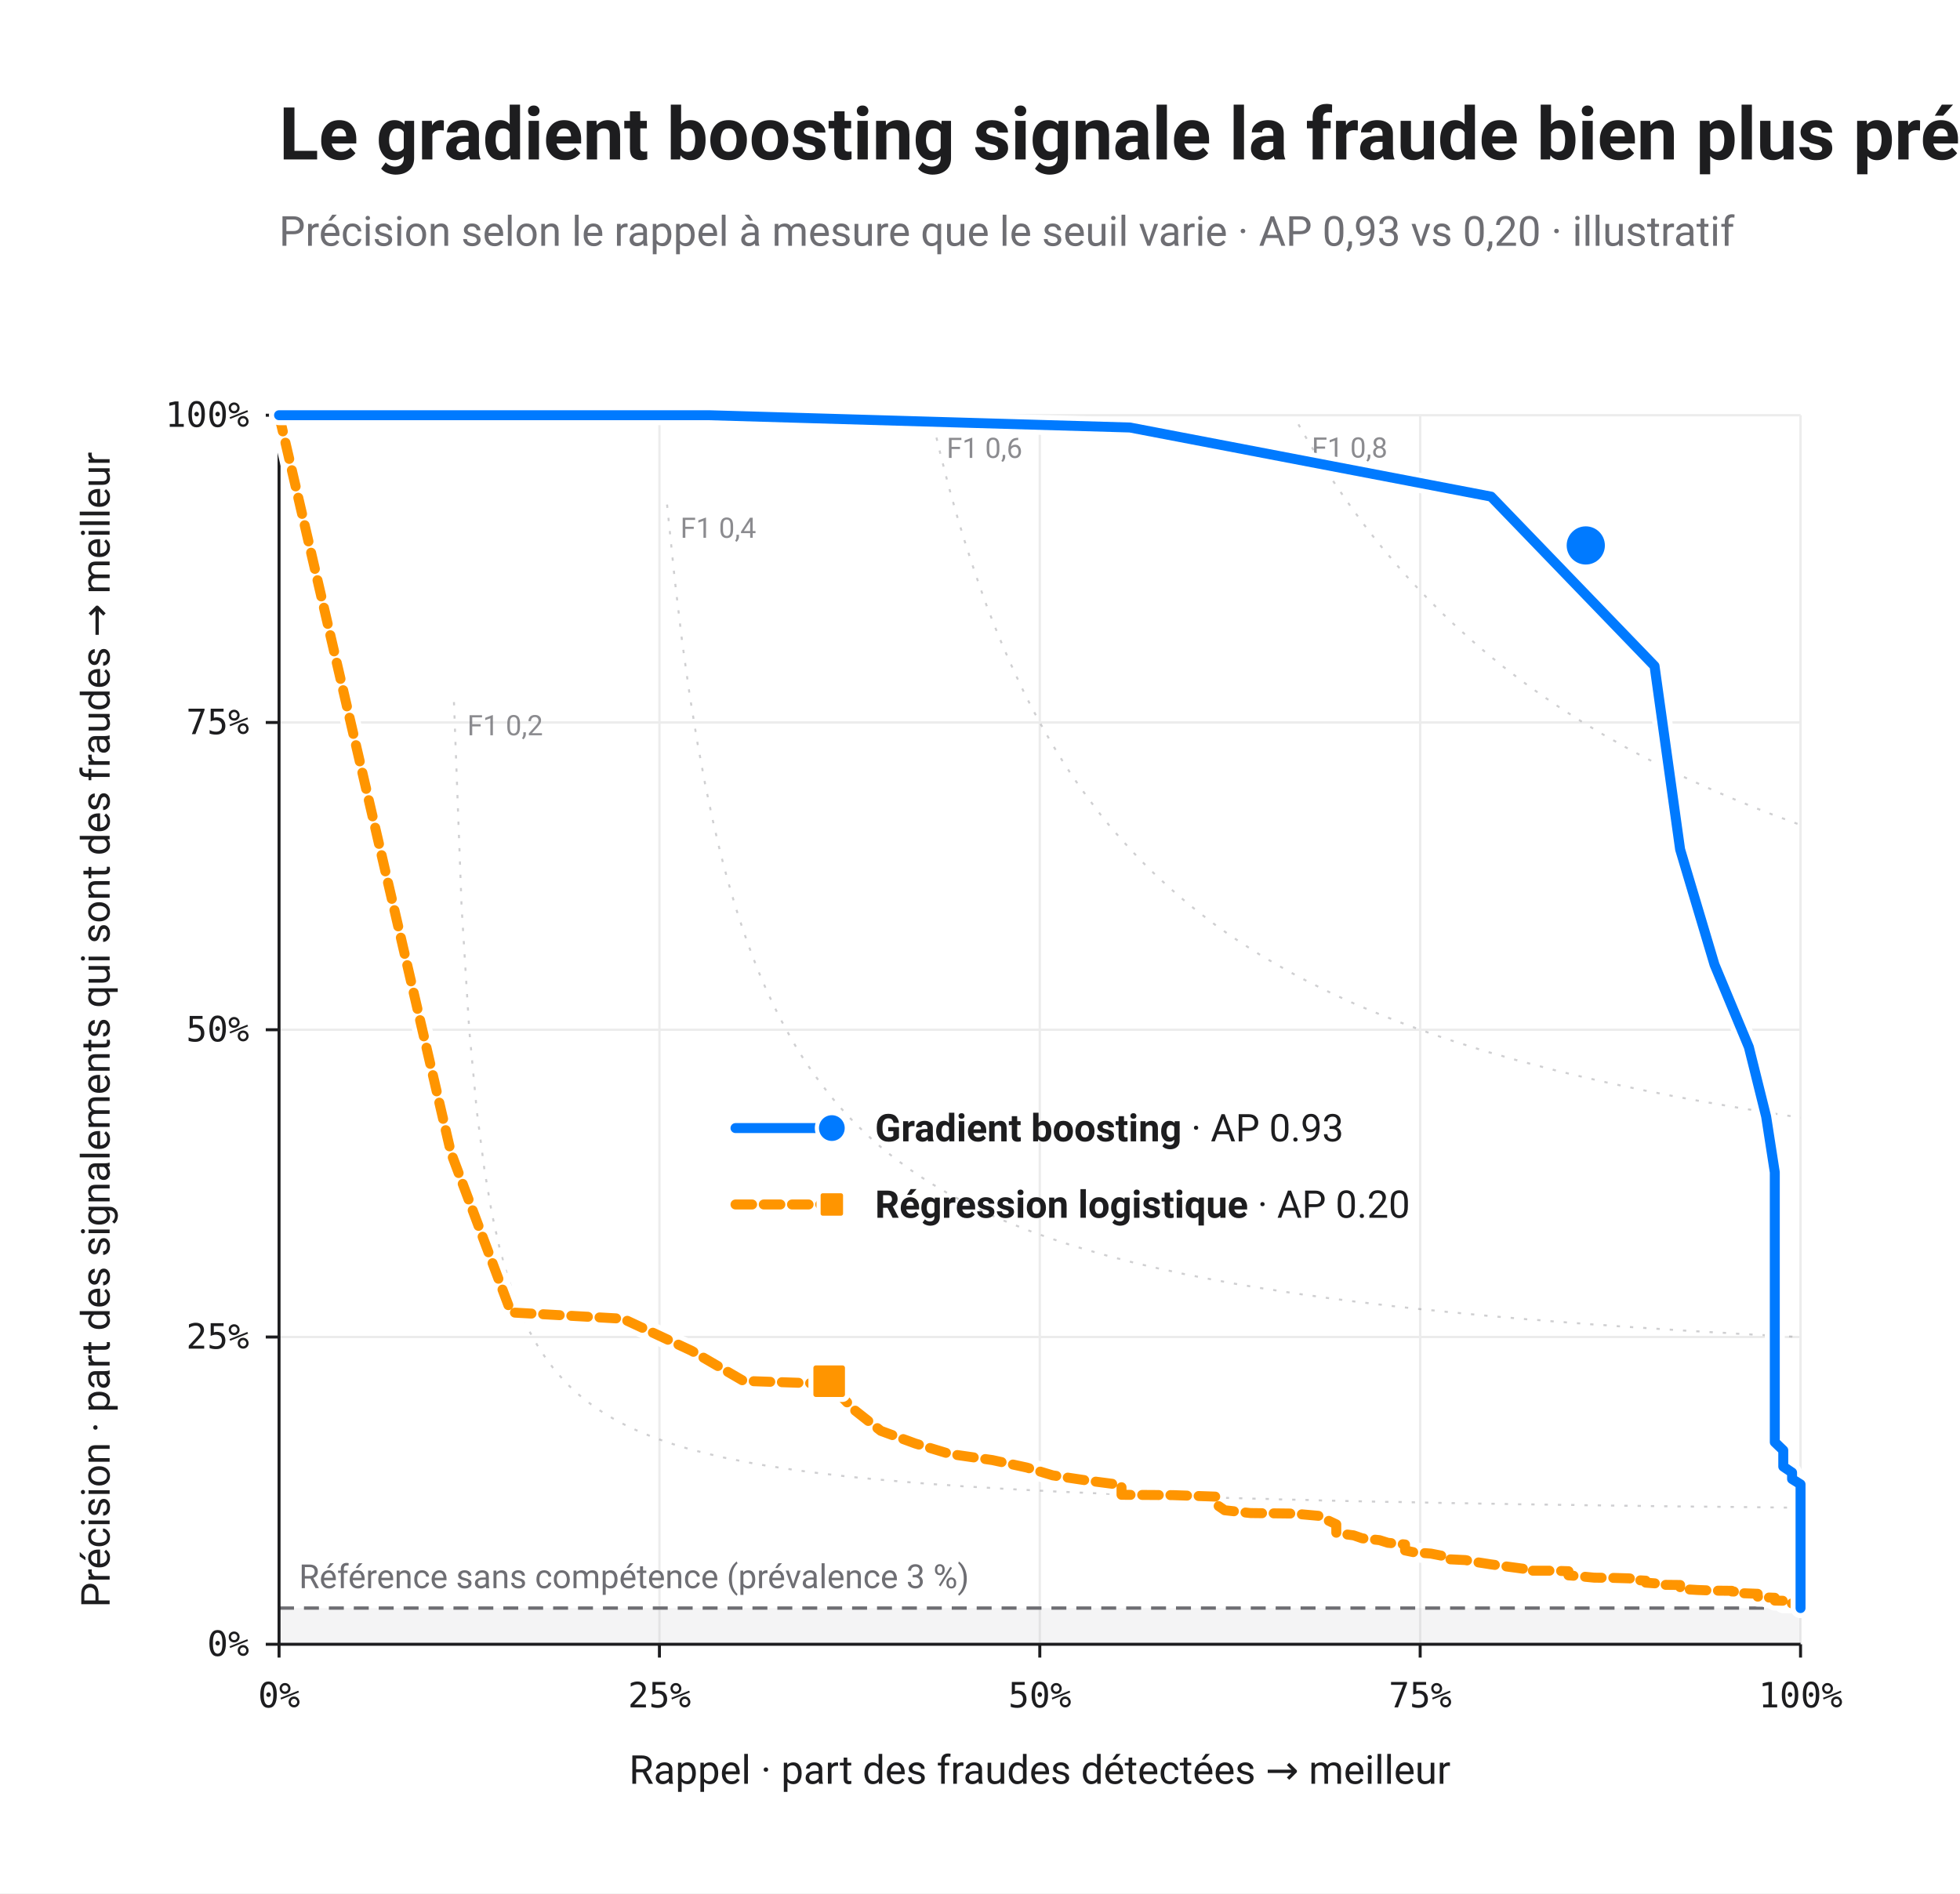
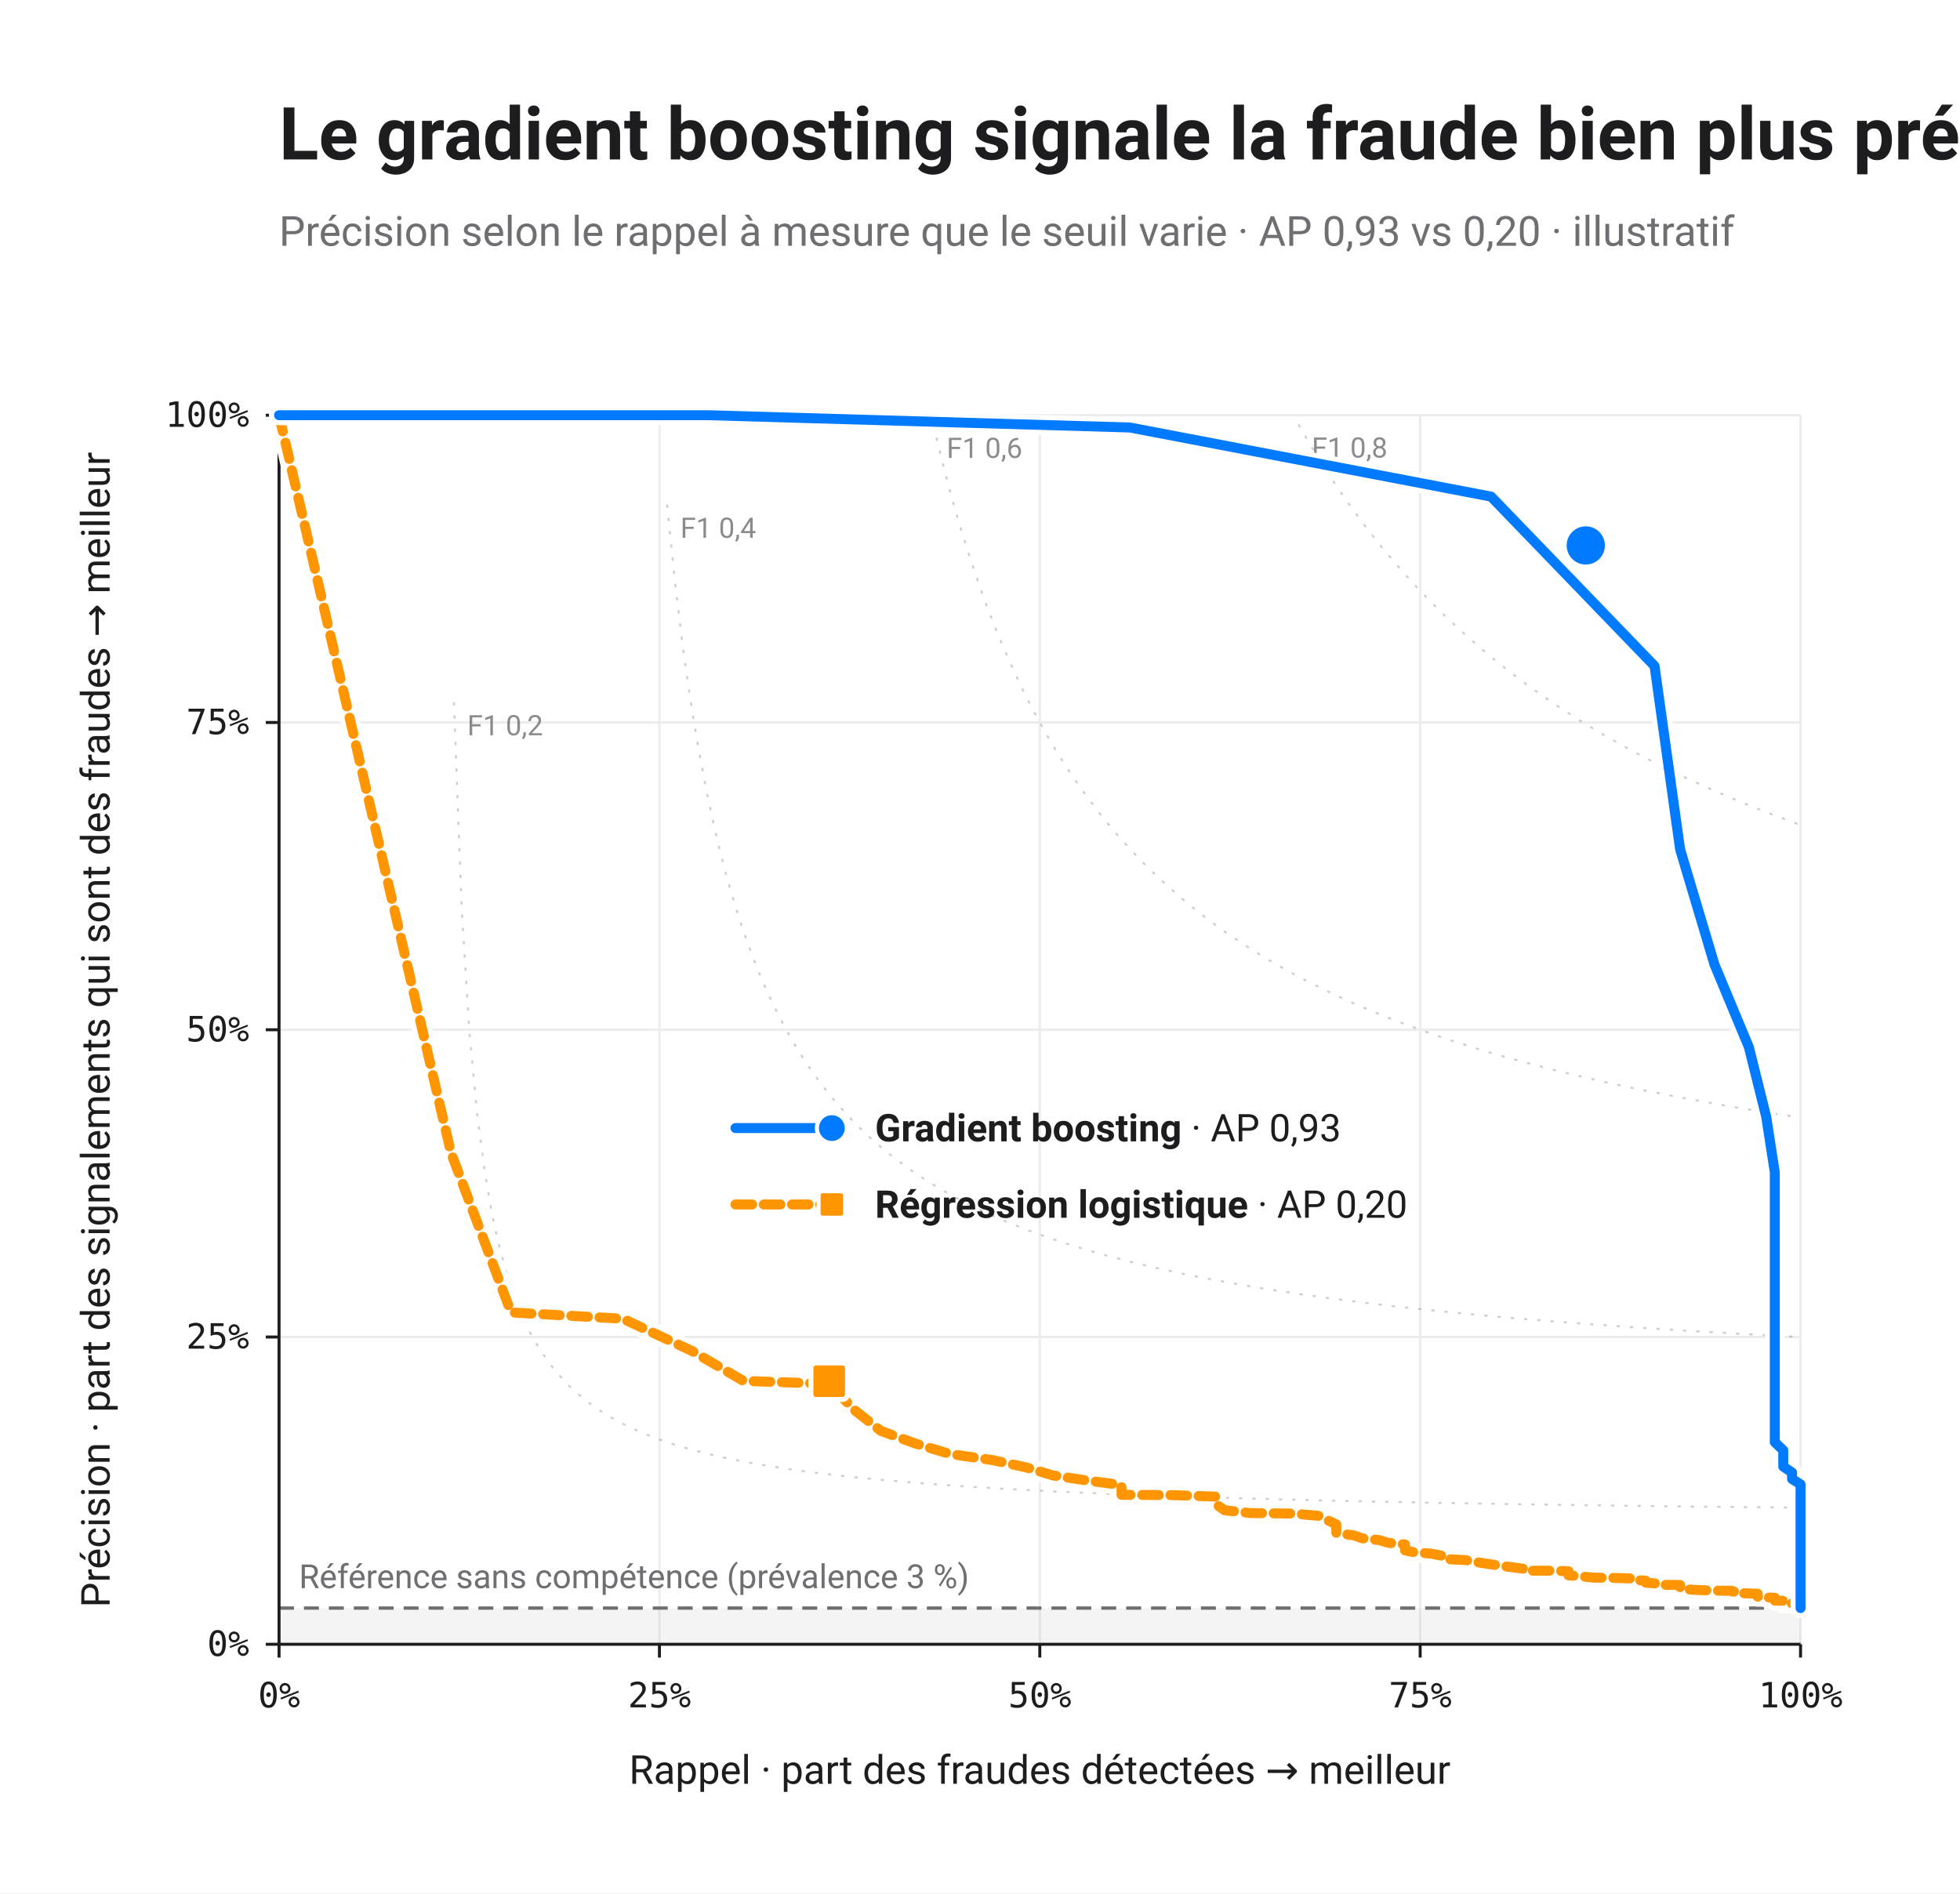
<svg xmlns="http://www.w3.org/2000/svg" width="1180" height="1140" viewBox="0 0 1180 1140" font-family="Roboto, system-ui, sans-serif" role="img" aria-labelledby="pr-title pr-desc">
  <style>.op{cursor:pointer}.op .halo{opacity:0}.op:hover .halo,.op:focus .halo{opacity:1}.op:focus{outline:none}.curve{cursor:pointer}</style>
  <rect width="1180" height="1140" fill="#FFFFFF" />
  <text x="168" y="96" font-size="44" font-weight="700" fill="#1D1D1F">Le gradient boosting signale la fraude bien plus précisément</text>
  <text x="168" y="148" font-size="25" fill="#6E6E73">Précision selon le rappel à mesure que le seuil varie · AP 0,93 vs 0,20 · illustratif</text>
  <line x1="168.0" y1="250.0" x2="168.0" y2="990.0" stroke="#ECECEC" stroke-width="1.4" />
  <line x1="168.0" y1="990.0" x2="1084.0" y2="990.0" stroke="#ECECEC" stroke-width="1.4" />
  <line x1="397.0" y1="250.0" x2="397.0" y2="990.0" stroke="#ECECEC" stroke-width="1.4" />
  <line x1="168.0" y1="805.0" x2="1084.0" y2="805.0" stroke="#ECECEC" stroke-width="1.4" />
  <line x1="626.0" y1="250.0" x2="626.0" y2="990.0" stroke="#ECECEC" stroke-width="1.4" />
  <line x1="168.0" y1="620.0" x2="1084.0" y2="620.0" stroke="#ECECEC" stroke-width="1.4" />
  <line x1="855.0" y1="250.0" x2="855.0" y2="990.0" stroke="#ECECEC" stroke-width="1.4" />
  <line x1="168.0" y1="435.0" x2="1084.0" y2="435.0" stroke="#ECECEC" stroke-width="1.4" />
  <line x1="1084.0" y1="250.0" x2="1084.0" y2="990.0" stroke="#ECECEC" stroke-width="1.4" />
  <line x1="168.0" y1="250.0" x2="1084.0" y2="250.0" stroke="#ECECEC" stroke-width="1.4" />
  <rect x="168.0" y="968.2" width="916.0" height="21.8" fill="#8E8E93" fill-opacity="0.09" />
  <path d="M 273.3 422.7 L 277.9 546.0 L 282.5 620.0 L 287.1 669.3 L 291.7 704.6 L 296.2 731.0 L 300.8 751.6 L 305.4 768.0 L 310.0 781.5 L 314.6 792.7 L 319.1 802.2 L 323.7 810.3 L 328.3 817.3 L 332.9 823.5 L 337.5 828.9 L 342.0 833.8 L 346.6 838.1 L 351.2 842.0 L 355.8 845.5 L 360.4 848.7 L 364.9 851.7 L 369.5 854.3 L 374.1 856.8 L 378.7 859.1 L 383.3 861.2 L 387.8 863.1 L 392.4 865.0 L 397.0 866.7 L 401.6 868.3 L 406.2 869.8 L 410.7 871.2 L 415.3 872.5 L 419.9 873.7 L 424.5 874.9 L 429.1 876.0 L 433.6 877.1 L 438.2 878.1 L 442.8 879.0 L 447.4 879.9 L 452.0 880.8 L 456.5 881.6 L 461.1 882.4 L 465.7 883.1 L 470.3 883.8 L 474.9 884.5 L 479.4 885.2 L 484.0 885.8 L 488.6 886.4 L 493.2 887.0 L 497.8 887.5 L 502.3 888.1 L 506.9 888.6 L 511.5 889.1 L 516.1 889.6 L 520.7 890.0 L 525.2 890.5 L 529.8 890.9 L 534.4 891.3 L 539.0 891.7 L 543.6 892.1 L 548.1 892.5 L 552.7 892.9 L 557.3 893.2 L 561.9 893.6 L 566.5 893.9 L 571.0 894.2 L 575.6 894.6 L 580.2 894.9 L 584.8 895.2 L 589.4 895.4 L 593.9 895.7 L 598.5 896.0 L 603.1 896.3 L 607.7 896.5 L 612.3 896.8 L 616.8 897.0 L 621.4 897.3 L 626.0 897.5 L 630.6 897.7 L 635.2 898.0 L 639.7 898.2 L 644.3 898.4 L 648.9 898.6 L 653.5 898.8 L 658.1 899.0 L 662.6 899.2 L 667.2 899.4 L 671.8 899.6 L 676.4 899.7 L 681.0 899.9 L 685.5 900.1 L 690.1 900.3 L 694.7 900.4 L 699.3 900.6 L 703.9 900.7 L 708.4 900.9 L 713.0 901.1 L 717.6 901.2 L 722.2 901.3 L 726.8 901.5 L 731.3 901.6 L 735.9 901.8 L 740.5 901.9 L 745.1 902.0 L 749.7 902.2 L 754.2 902.3 L 758.8 902.4 L 763.4 902.5 L 768.0 902.7 L 772.6 902.8 L 777.1 902.9 L 781.7 903.0 L 786.3 903.1 L 790.9 903.2 L 795.5 903.4 L 800.0 903.5 L 804.6 903.6 L 809.2 903.7 L 813.8 903.8 L 818.4 903.9 L 822.9 904.0 L 827.5 904.1 L 832.1 904.2 L 836.7 904.3 L 841.3 904.3 L 845.8 904.4 L 850.4 904.5 L 855.0 904.6 L 859.6 904.7 L 864.2 904.8 L 868.7 904.9 L 873.3 905.0 L 877.9 905.0 L 882.5 905.1 L 887.1 905.2 L 891.6 905.3 L 896.2 905.4 L 900.8 905.4 L 905.4 905.5 L 910.0 905.6 L 914.5 905.7 L 919.1 905.7 L 923.7 905.8 L 928.3 905.9 L 932.9 905.9 L 937.4 906.0 L 942.0 906.1 L 946.6 906.1 L 951.2 906.2 L 955.8 906.3 L 960.3 906.3 L 964.9 906.4 L 969.5 906.5 L 974.1 906.5 L 978.7 906.6 L 983.2 906.6 L 987.8 906.7 L 992.4 906.8 L 997.0 906.8 L 1001.6 906.9 L 1006.1 906.9 L 1010.7 907.0 L 1015.3 907.0 L 1019.9 907.1 L 1024.5 907.1 L 1029.0 907.2 L 1033.6 907.2 L 1038.2 907.3 L 1042.8 907.3 L 1047.4 907.4 L 1051.9 907.4 L 1056.5 907.5 L 1061.1 907.5 L 1065.7 907.6 L 1070.3 907.6 L 1074.8 907.7 L 1079.4 907.7 L 1084.0 907.8" fill="none" stroke="#8E8E93" stroke-width="1.2" stroke-opacity="0.42" stroke-dasharray="2 6" />
  <text x="281.3" y="442.7" font-size="17" fill="#6E6E73" fill-opacity="0.8">F1 0,2</text>
  <path d="M 401.6 303.8 L 406.2 348.7 L 410.7 386.6 L 415.3 419.1 L 419.9 447.3 L 424.5 472.0 L 429.1 493.8 L 433.6 513.1 L 438.2 530.4 L 442.8 546.0 L 447.4 560.1 L 452.0 572.9 L 456.5 584.6 L 461.1 595.3 L 465.7 605.2 L 470.3 614.3 L 474.9 622.7 L 479.4 630.6 L 484.0 637.9 L 488.6 644.7 L 493.2 651.0 L 497.8 657.0 L 502.3 662.6 L 506.9 667.9 L 511.5 672.9 L 516.1 677.6 L 520.7 682.0 L 525.2 686.2 L 529.8 690.2 L 534.4 694.0 L 539.0 697.6 L 543.6 701.0 L 548.1 704.3 L 552.7 707.5 L 557.3 710.4 L 561.9 713.3 L 566.5 716.0 L 571.0 718.7 L 575.6 721.2 L 580.2 723.6 L 584.8 725.9 L 589.4 728.2 L 593.9 730.3 L 598.5 732.4 L 603.1 734.4 L 607.7 736.3 L 612.3 738.1 L 616.8 739.9 L 621.4 741.7 L 626.0 743.3 L 630.6 745.0 L 635.2 746.5 L 639.7 748.0 L 644.3 749.5 L 648.9 750.9 L 653.5 752.3 L 658.1 753.6 L 662.6 754.9 L 667.2 756.2 L 671.8 757.4 L 676.4 758.6 L 681.0 759.8 L 685.5 760.9 L 690.1 762.0 L 694.7 763.1 L 699.3 764.1 L 703.9 765.1 L 708.4 766.1 L 713.0 767.1 L 717.6 768.0 L 722.2 768.9 L 726.8 769.8 L 731.3 770.7 L 735.9 771.5 L 740.5 772.4 L 745.1 773.2 L 749.7 774.0 L 754.2 774.7 L 758.8 775.5 L 763.4 776.2 L 768.0 776.9 L 772.6 777.7 L 777.1 778.3 L 781.7 779.0 L 786.3 779.7 L 790.9 780.3 L 795.5 781.0 L 800.0 781.6 L 804.6 782.2 L 809.2 782.8 L 813.8 783.4 L 818.4 784.0 L 822.9 784.5 L 827.5 785.1 L 832.1 785.6 L 836.7 786.2 L 841.3 786.7 L 845.8 787.2 L 850.4 787.7 L 855.0 788.2 L 859.6 788.7 L 864.2 789.1 L 868.7 789.6 L 873.3 790.1 L 877.9 790.5 L 882.5 791.0 L 887.1 791.4 L 891.6 791.8 L 896.2 792.3 L 900.8 792.7 L 905.4 793.1 L 910.0 793.5 L 914.5 793.9 L 919.1 794.3 L 923.7 794.6 L 928.3 795.0 L 932.9 795.4 L 937.4 795.8 L 942.0 796.1 L 946.6 796.5 L 951.2 796.8 L 955.8 797.2 L 960.3 797.5 L 964.9 797.8 L 969.5 798.1 L 974.1 798.5 L 978.7 798.8 L 983.2 799.1 L 987.8 799.4 L 992.4 799.7 L 997.0 800.0 L 1001.6 800.3 L 1006.1 800.6 L 1010.7 800.9 L 1015.3 801.2 L 1019.9 801.5 L 1024.5 801.7 L 1029.0 802.0 L 1033.6 802.3 L 1038.2 802.5 L 1042.8 802.8 L 1047.4 803.1 L 1051.9 803.3 L 1056.5 803.6 L 1061.1 803.8 L 1065.7 804.1 L 1070.3 804.3 L 1074.8 804.5 L 1079.4 804.8 L 1084.0 805.0" fill="none" stroke="#8E8E93" stroke-width="1.2" stroke-opacity="0.42" stroke-dasharray="2 6" />
  <text x="409.6" y="323.8" font-size="17" fill="#6E6E73" fill-opacity="0.8">F1 0,4</text>
  <path d="M 561.9 255.7 L 566.5 274.7 L 571.0 292.3 L 575.6 308.7 L 580.2 324.0 L 584.8 338.3 L 589.4 351.8 L 593.9 364.4 L 598.5 376.2 L 603.1 387.4 L 607.7 398.0 L 612.3 408.0 L 616.8 417.5 L 621.4 426.5 L 626.0 435.0 L 630.6 443.1 L 635.2 450.9 L 639.7 458.2 L 644.3 465.3 L 648.9 472.0 L 653.5 478.4 L 658.1 484.6 L 662.6 490.5 L 667.2 496.2 L 671.8 501.6 L 676.4 506.8 L 681.0 511.8 L 685.5 516.7 L 690.1 521.3 L 694.7 525.8 L 699.3 530.1 L 703.9 534.3 L 708.4 538.3 L 713.0 542.2 L 717.6 546.0 L 722.2 549.6 L 726.8 553.2 L 731.3 556.6 L 735.9 559.9 L 740.5 563.1 L 745.1 566.2 L 749.7 569.2 L 754.2 572.1 L 758.8 575.0 L 763.4 577.7 L 768.0 580.4 L 772.6 583.0 L 777.1 585.5 L 781.7 588.0 L 786.3 590.4 L 790.9 592.7 L 795.5 595.0 L 800.0 597.2 L 804.6 599.4 L 809.2 601.5 L 813.8 603.6 L 818.4 605.6 L 822.9 607.5 L 827.5 609.4 L 832.1 611.3 L 836.7 613.1 L 841.3 614.9 L 845.8 616.6 L 850.4 618.3 L 855.0 620.0 L 859.6 621.6 L 864.2 623.2 L 868.7 624.8 L 873.3 626.3 L 877.9 627.8 L 882.5 629.2 L 887.1 630.7 L 891.6 632.1 L 896.2 633.5 L 900.8 634.8 L 905.4 636.1 L 910.0 637.4 L 914.5 638.7 L 919.1 639.9 L 923.7 641.1 L 928.3 642.3 L 932.9 643.5 L 937.4 644.7 L 942.0 645.8 L 946.6 646.9 L 951.2 648.0 L 955.8 649.1 L 960.3 650.1 L 964.9 651.2 L 969.5 652.2 L 974.1 653.2 L 978.7 654.2 L 983.2 655.1 L 987.8 656.1 L 992.4 657.0 L 997.0 657.9 L 1001.6 658.8 L 1006.1 659.7 L 1010.7 660.6 L 1015.3 661.4 L 1019.9 662.3 L 1024.5 663.1 L 1029.0 663.9 L 1033.6 664.7 L 1038.2 665.5 L 1042.8 666.3 L 1047.4 667.1 L 1051.9 667.8 L 1056.5 668.6 L 1061.1 669.3 L 1065.7 670.1 L 1070.3 670.8 L 1074.8 671.5 L 1079.4 672.2 L 1084.0 672.9" fill="none" stroke="#8E8E93" stroke-width="1.2" stroke-opacity="0.42" stroke-dasharray="2 6" />
  <text x="569.9" y="275.7" font-size="17" fill="#6E6E73" fill-opacity="0.8">F1 0,6</text>
  <path d="M 781.7 255.5 L 786.3 263.5 L 790.9 271.1 L 795.5 278.6 L 800.0 285.7 L 804.6 292.6 L 809.2 299.3 L 813.8 305.8 L 818.4 312.1 L 822.9 318.1 L 827.5 324.0 L 832.1 329.7 L 836.7 335.2 L 841.3 340.6 L 845.8 345.8 L 850.4 350.8 L 855.0 355.7 L 859.6 360.5 L 864.2 365.1 L 868.7 369.6 L 873.3 374.0 L 877.9 378.3 L 882.5 382.4 L 887.1 386.5 L 891.6 390.4 L 896.2 394.3 L 900.8 398.0 L 905.4 401.7 L 910.0 405.2 L 914.5 408.7 L 919.1 412.1 L 923.7 415.4 L 928.3 418.7 L 932.9 421.8 L 937.4 424.9 L 942.0 427.9 L 946.6 430.9 L 951.2 433.8 L 955.8 436.6 L 960.3 439.4 L 964.9 442.1 L 969.5 444.7 L 974.1 447.3 L 978.7 449.9 L 983.2 452.4 L 987.8 454.8 L 992.4 457.2 L 997.0 459.5 L 1001.6 461.8 L 1006.1 464.1 L 1010.7 466.3 L 1015.3 468.5 L 1019.9 470.6 L 1024.5 472.7 L 1029.0 474.7 L 1033.6 476.8 L 1038.2 478.7 L 1042.8 480.7 L 1047.4 482.6 L 1051.9 484.4 L 1056.5 486.3 L 1061.1 488.1 L 1065.7 489.9 L 1070.3 491.6 L 1074.8 493.3 L 1079.4 495.0 L 1084.0 496.7" fill="none" stroke="#8E8E93" stroke-width="1.2" stroke-opacity="0.42" stroke-dasharray="2 6" />
  <text x="789.7" y="275.5" font-size="17" fill="#6E6E73" fill-opacity="0.8">F1 0,8</text>
  <line x1="168.0" y1="968.2" x2="1084.0" y2="968.2" stroke="#6E6E73" stroke-width="2" stroke-dasharray="9 6" />
  <text x="180.0" y="956.2" font-size="20" fill="#6E6E73">Référence sans compétence (prévalence 3 %)</text>
  <line x1="168.0" y1="990.0" x2="1084.0" y2="990.0" stroke="#1D1D1F" stroke-width="1.8" />
  <line x1="168.0" y1="250.0" x2="168.0" y2="990.0" stroke="#1D1D1F" stroke-width="1.8" />
  <line x1="168.0" y1="990.0" x2="168.0" y2="998.0" stroke="#1D1D1F" stroke-width="1.8" />
  <text x="168.0" y="1028.0" font-size="21" font-family="Roboto Mono, monospace" fill="#1D1D1F" text-anchor="middle">0%</text>
  <line x1="160.0" y1="990.0" x2="168.0" y2="990.0" stroke="#1D1D1F" stroke-width="1.8" />
  <text x="150.0" y="997.0" font-size="21" font-family="Roboto Mono, monospace" fill="#1D1D1F" text-anchor="end">0%</text>
  <line x1="397.0" y1="990.0" x2="397.0" y2="998.0" stroke="#1D1D1F" stroke-width="1.8" />
  <text x="397.0" y="1028.0" font-size="21" font-family="Roboto Mono, monospace" fill="#1D1D1F" text-anchor="middle">25%</text>
  <line x1="160.0" y1="805.0" x2="168.0" y2="805.0" stroke="#1D1D1F" stroke-width="1.8" />
  <text x="150.0" y="812.0" font-size="21" font-family="Roboto Mono, monospace" fill="#1D1D1F" text-anchor="end">25%</text>
  <line x1="626.0" y1="990.0" x2="626.0" y2="998.0" stroke="#1D1D1F" stroke-width="1.8" />
  <text x="626.0" y="1028.0" font-size="21" font-family="Roboto Mono, monospace" fill="#1D1D1F" text-anchor="middle">50%</text>
  <line x1="160.0" y1="620.0" x2="168.0" y2="620.0" stroke="#1D1D1F" stroke-width="1.8" />
  <text x="150.0" y="627.0" font-size="21" font-family="Roboto Mono, monospace" fill="#1D1D1F" text-anchor="end">50%</text>
  <line x1="855.0" y1="990.0" x2="855.0" y2="998.0" stroke="#1D1D1F" stroke-width="1.8" />
  <text x="855.0" y="1028.0" font-size="21" font-family="Roboto Mono, monospace" fill="#1D1D1F" text-anchor="middle">75%</text>
  <line x1="160.0" y1="435.0" x2="168.0" y2="435.0" stroke="#1D1D1F" stroke-width="1.8" />
  <text x="150.0" y="442.0" font-size="21" font-family="Roboto Mono, monospace" fill="#1D1D1F" text-anchor="end">75%</text>
  <line x1="1084.0" y1="990.0" x2="1084.0" y2="998.0" stroke="#1D1D1F" stroke-width="1.8" />
  <text x="1084.0" y="1028.0" font-size="21" font-family="Roboto Mono, monospace" fill="#1D1D1F" text-anchor="middle">100%</text>
  <line x1="160.0" y1="250.0" x2="168.0" y2="250.0" stroke="#1D1D1F" stroke-width="1.8" />
  <text x="150.0" y="257.0" font-size="21" font-family="Roboto Mono, monospace" fill="#1D1D1F" text-anchor="end">100%</text>
  <text x="626.0" y="1074.0" font-size="24" fill="#1D1D1F" text-anchor="middle">Rappel · part des fraudes détectées → meilleur</text>
  <text x="66.0" y="620.0" font-size="24" fill="#1D1D1F" text-anchor="middle" transform="rotate(-90 66.0 620.0)">Précision · part des signalements qui sont des fraudes → meilleur</text>
  <g class="curve" tabindex="0" role="img" aria-label="Logistic baseline: average precision 0.20">
    <path d="M 168.0 250.0 L 271.5 694.0 L 307.7 790.2 L 375.0 794.0 L 416.4 813.3 L 447.5 831.4 L 499.2 833.2 L 514.7 849.2 L 530.3 861.5 L 551.0 869.1 L 571.7 875.4 L 597.5 879.1 L 618.2 883.6 L 633.8 888.3 L 654.5 891.4 L 675.2 894.1 L 675.2 900.0 L 706.2 900.2 L 732.1 901.1 L 732.1 905.7 L 737.3 909.3 L 752.8 911.0 L 778.7 911.3 L 794.2 912.7 L 799.4 915.4 L 804.5 917.8 L 804.5 920.5 L 804.5 923.1 L 814.9 924.4 L 820.1 926.2 L 830.5 927.3 L 835.6 928.9 L 845.9 929.9 L 845.9 931.7 L 845.9 933.5 L 851.2 934.6 L 861.5 935.4 L 866.6 936.4 L 871.9 937.5 L 871.9 938.8 L 882.2 939.3 L 887.3 940.3 L 892.6 941.1 L 897.7 941.9 L 902.9 942.6 L 908.0 943.3 L 913.3 944.0 L 918.4 944.7 L 918.4 945.7 L 934.0 945.7 L 944.3 946.0 L 944.3 946.9 L 944.3 947.7 L 944.3 948.5 L 949.4 948.9 L 954.7 949.4 L 959.8 949.9 L 970.1 950.0 L 980.5 950.3 L 985.7 950.7 L 985.7 951.4 L 990.8 951.7 L 990.8 952.3 L 990.8 952.9 L 996.1 953.3 L 1001.2 953.7 L 1001.2 954.2 L 1011.5 954.3 L 1011.5 954.9 L 1011.5 955.3 L 1011.5 955.8 L 1011.5 956.3 L 1011.5 956.8 L 1016.8 957.0 L 1021.9 957.3 L 1027.1 957.5 L 1032.2 957.7 L 1042.6 957.8 L 1042.6 958.2 L 1047.8 958.4 L 1047.8 958.8 L 1047.8 959.2 L 1052.9 959.4 L 1058.2 959.6 L 1058.2 960.0 L 1058.2 960.3 L 1058.2 960.6 L 1058.2 961.0 L 1058.2 961.3 L 1063.3 961.4 L 1063.3 961.8 L 1068.5 962.0 L 1068.5 962.2 L 1068.5 962.5 L 1068.5 962.8 L 1068.5 963.1 L 1068.5 963.4 L 1068.5 963.7 L 1073.6 963.8 L 1073.6 964.0 L 1073.6 964.3 L 1073.6 964.5 L 1073.6 964.8 L 1073.6 965.1 L 1073.6 965.3 L 1078.9 965.4 L 1084.0 965.5 L 1084.0 965.7 L 1084.0 966.0 L 1084.0 966.2 L 1084.0 966.4 L 1084.0 966.6 L 1084.0 966.8 L 1084.0 967.0 L 1084.0 967.2 L 1084.0 967.4 L 1084.0 967.6 L 1084.0 967.8 L 1084.0 967.9 L 1084.0 968.2" fill="none" stroke="#FFFFFF" stroke-width="12" stroke-linecap="round" stroke-linejoin="round" />
    <path d="M 168.0 250.0 L 271.5 694.0 L 307.7 790.2 L 375.0 794.0 L 416.4 813.3 L 447.5 831.4 L 499.2 833.2 L 514.7 849.2 L 530.3 861.5 L 551.0 869.1 L 571.7 875.4 L 597.5 879.1 L 618.2 883.6 L 633.8 888.3 L 654.5 891.4 L 675.2 894.1 L 675.2 900.0 L 706.2 900.2 L 732.1 901.1 L 732.1 905.7 L 737.3 909.3 L 752.8 911.0 L 778.7 911.3 L 794.2 912.7 L 799.4 915.4 L 804.5 917.8 L 804.5 920.5 L 804.5 923.1 L 814.9 924.4 L 820.1 926.2 L 830.5 927.3 L 835.6 928.9 L 845.9 929.9 L 845.9 931.7 L 845.9 933.5 L 851.2 934.6 L 861.5 935.4 L 866.6 936.4 L 871.9 937.5 L 871.9 938.8 L 882.2 939.3 L 887.3 940.3 L 892.6 941.1 L 897.7 941.9 L 902.9 942.6 L 908.0 943.3 L 913.3 944.0 L 918.4 944.7 L 918.4 945.7 L 934.0 945.7 L 944.3 946.0 L 944.3 946.9 L 944.3 947.7 L 944.3 948.5 L 949.4 948.9 L 954.7 949.4 L 959.8 949.9 L 970.1 950.0 L 980.5 950.3 L 985.7 950.7 L 985.7 951.4 L 990.8 951.7 L 990.8 952.3 L 990.8 952.9 L 996.1 953.3 L 1001.2 953.7 L 1001.2 954.2 L 1011.5 954.3 L 1011.5 954.9 L 1011.5 955.3 L 1011.5 955.8 L 1011.5 956.3 L 1011.5 956.8 L 1016.8 957.0 L 1021.9 957.3 L 1027.1 957.5 L 1032.2 957.7 L 1042.6 957.8 L 1042.6 958.2 L 1047.8 958.4 L 1047.8 958.8 L 1047.8 959.2 L 1052.9 959.4 L 1058.2 959.6 L 1058.2 960.0 L 1058.2 960.3 L 1058.2 960.6 L 1058.2 961.0 L 1058.2 961.3 L 1063.3 961.4 L 1063.3 961.8 L 1068.5 962.0 L 1068.5 962.2 L 1068.5 962.5 L 1068.5 962.8 L 1068.5 963.1 L 1068.5 963.4 L 1068.5 963.7 L 1073.6 963.8 L 1073.6 964.0 L 1073.6 964.3 L 1073.6 964.5 L 1073.6 964.8 L 1073.6 965.1 L 1073.6 965.3 L 1078.9 965.4 L 1084.0 965.5 L 1084.0 965.7 L 1084.0 966.0 L 1084.0 966.2 L 1084.0 966.4 L 1084.0 966.6 L 1084.0 966.8 L 1084.0 967.0 L 1084.0 967.2 L 1084.0 967.4 L 1084.0 967.6 L 1084.0 967.8 L 1084.0 967.9 L 1084.0 968.2" fill="none" stroke="#FF9500" stroke-width="6" stroke-dasharray="10 7" stroke-linecap="round" stroke-linejoin="round" />
  </g>
  <g class="curve" tabindex="0" role="img" aria-label="Gradient-boosted: average precision 0.93">
    <path d="M 168.0 250.0 L 426.8 250.0 L 680.3 257.4 L 897.7 299.0 L 996.1 401.0 L 1011.5 511.4 L 1032.2 580.8 L 1052.9 630.5 L 1063.3 672.3 L 1068.5 705.8 L 1068.5 734.6 L 1068.5 757.6 L 1068.5 777.2 L 1068.5 793.5 L 1068.5 807.4 L 1068.5 819.7 L 1068.5 830.2 L 1068.5 839.8 L 1068.5 848.1 L 1068.5 855.5 L 1068.5 862.3 L 1068.5 868.3 L 1073.6 873.2 L 1073.6 878.3 L 1073.6 883.0 L 1078.9 886.6 L 1078.9 890.5 L 1084.0 893.7 L 1084.0 897.2 L 1084.0 900.4 L 1084.0 903.3 L 1084.0 906.2 L 1084.0 908.8 L 1084.0 911.3 L 1084.0 913.6 L 1084.0 915.8 L 1084.0 917.9 L 1084.0 919.8 L 1084.0 921.6 L 1084.0 923.4 L 1084.0 925.0 L 1084.0 926.7 L 1084.0 928.1 L 1084.0 929.6 L 1084.0 930.9 L 1084.0 932.3 L 1084.0 933.5 L 1084.0 934.7 L 1084.0 935.9 L 1084.0 936.9 L 1084.0 938.1 L 1084.0 939.1 L 1084.0 940.0 L 1084.0 941.0 L 1084.0 941.9 L 1084.0 942.8 L 1084.0 943.6 L 1084.0 944.4 L 1084.0 945.2 L 1084.0 946.0 L 1084.0 946.7 L 1084.0 947.4 L 1084.0 948.1 L 1084.0 948.8 L 1084.0 949.4 L 1084.0 950.0 L 1084.0 950.6 L 1084.0 951.2 L 1084.0 951.8 L 1084.0 952.3 L 1084.0 952.9 L 1084.0 953.4 L 1084.0 953.9 L 1084.0 954.4 L 1084.0 954.9 L 1084.0 955.4 L 1084.0 955.8 L 1084.0 956.3 L 1084.0 956.7 L 1084.0 957.1 L 1084.0 957.5 L 1084.0 958.0 L 1084.0 958.3 L 1084.0 958.7 L 1084.0 959.1 L 1084.0 959.4 L 1084.0 959.8 L 1084.0 960.1 L 1084.0 960.5 L 1084.0 960.8 L 1084.0 961.1 L 1084.0 961.4 L 1084.0 961.7 L 1084.0 962.1 L 1084.0 962.4 L 1084.0 962.6 L 1084.0 962.9 L 1084.0 963.2 L 1084.0 963.5 L 1084.0 963.7 L 1084.0 964.0 L 1084.0 964.2 L 1084.0 964.5 L 1084.0 964.8 L 1084.0 965.0 L 1084.0 965.3 L 1084.0 965.5 L 1084.0 965.7 L 1084.0 966.0 L 1084.0 966.2 L 1084.0 966.4 L 1084.0 966.6 L 1084.0 966.8 L 1084.0 967.0 L 1084.0 967.2 L 1084.0 967.4 L 1084.0 967.6 L 1084.0 967.8 L 1084.0 967.9 L 1084.0 968.2" fill="none" stroke="#FFFFFF" stroke-width="12" stroke-linecap="round" stroke-linejoin="round" />
    <path d="M 168.0 250.0 L 426.8 250.0 L 680.3 257.4 L 897.7 299.0 L 996.1 401.0 L 1011.5 511.4 L 1032.2 580.8 L 1052.9 630.5 L 1063.3 672.3 L 1068.5 705.8 L 1068.5 734.6 L 1068.5 757.6 L 1068.5 777.2 L 1068.5 793.5 L 1068.5 807.4 L 1068.5 819.7 L 1068.5 830.2 L 1068.5 839.8 L 1068.5 848.1 L 1068.5 855.5 L 1068.5 862.3 L 1068.5 868.3 L 1073.6 873.2 L 1073.6 878.3 L 1073.6 883.0 L 1078.9 886.6 L 1078.9 890.5 L 1084.0 893.7 L 1084.0 897.2 L 1084.0 900.4 L 1084.0 903.3 L 1084.0 906.2 L 1084.0 908.8 L 1084.0 911.3 L 1084.0 913.6 L 1084.0 915.8 L 1084.0 917.9 L 1084.0 919.8 L 1084.0 921.6 L 1084.0 923.4 L 1084.0 925.0 L 1084.0 926.7 L 1084.0 928.1 L 1084.0 929.6 L 1084.0 930.9 L 1084.0 932.3 L 1084.0 933.5 L 1084.0 934.7 L 1084.0 935.9 L 1084.0 936.9 L 1084.0 938.1 L 1084.0 939.1 L 1084.0 940.0 L 1084.0 941.0 L 1084.0 941.9 L 1084.0 942.8 L 1084.0 943.6 L 1084.0 944.4 L 1084.0 945.2 L 1084.0 946.0 L 1084.0 946.7 L 1084.0 947.4 L 1084.0 948.1 L 1084.0 948.8 L 1084.0 949.4 L 1084.0 950.0 L 1084.0 950.6 L 1084.0 951.2 L 1084.0 951.8 L 1084.0 952.3 L 1084.0 952.9 L 1084.0 953.4 L 1084.0 953.9 L 1084.0 954.4 L 1084.0 954.9 L 1084.0 955.4 L 1084.0 955.8 L 1084.0 956.3 L 1084.0 956.7 L 1084.0 957.1 L 1084.0 957.5 L 1084.0 958.0 L 1084.0 958.3 L 1084.0 958.7 L 1084.0 959.1 L 1084.0 959.4 L 1084.0 959.8 L 1084.0 960.1 L 1084.0 960.5 L 1084.0 960.8 L 1084.0 961.1 L 1084.0 961.4 L 1084.0 961.7 L 1084.0 962.1 L 1084.0 962.4 L 1084.0 962.6 L 1084.0 962.9 L 1084.0 963.2 L 1084.0 963.5 L 1084.0 963.7 L 1084.0 964.0 L 1084.0 964.2 L 1084.0 964.5 L 1084.0 964.8 L 1084.0 965.0 L 1084.0 965.3 L 1084.0 965.5 L 1084.0 965.7 L 1084.0 966.0 L 1084.0 966.2 L 1084.0 966.4 L 1084.0 966.6 L 1084.0 966.8 L 1084.0 967.0 L 1084.0 967.2 L 1084.0 967.4 L 1084.0 967.6 L 1084.0 967.8 L 1084.0 967.9 L 1084.0 968.2" fill="none" stroke="#007AFF" stroke-width="6" stroke-linecap="round" stroke-linejoin="round" />
  </g>
  <g class="op" tabindex="0" role="img" aria-label="Gradient-boosted — shipped (max-F1) operating point: recall 86%, precision 89%, F1 0.88">
    <circle class="halo" cx="954.7" cy="328.4" r="26" fill="#1D1D1F" fill-opacity="0.08" />
    <circle cx="954.7" cy="328.4" r="13" fill="#007AFF" stroke="#FFFFFF" stroke-width="3" />
  </g>
  <g class="op" tabindex="0" role="img" aria-label="Logistic baseline — shipped (max-F1) operating point: recall 36%, precision 21%, F1 0.27">
    <circle class="halo" cx="499.2" cy="831.6" r="26" fill="#1D1D1F" fill-opacity="0.08" />
    <rect x="488.2" y="820.6" width="22.0" height="22.0" rx="3" fill="#FF9500" stroke="#FFFFFF" stroke-width="3" />
  </g>
  <line x1="442.8" y1="679.2" x2="500.8" y2="679.2" stroke="#007AFF" stroke-width="6" stroke-linecap="round" />
  <circle cx="500.8" cy="679.2" r="9" fill="#007AFF" stroke="#FFFFFF" stroke-width="2.5" />
  <text x="526.8" y="687.2" font-size="23" fill="#1D1D1F">
-     <tspan font-weight="600">Gradient boosting</tspan>  ·  AP 0.93</text>
+     <tspan font-weight="600">Gradient boosting</tspan>  · AP 0,93</text>
  <line x1="442.8" y1="725.2" x2="500.8" y2="725.2" stroke="#FF9500" stroke-width="6" stroke-dasharray="10 7" stroke-linecap="round" />
  <rect x="492.8" y="717.2" width="16.0" height="16.0" rx="2.5" fill="#FF9500" stroke="#FFFFFF" stroke-width="2.5" />
  <text x="526.8" y="733.2" font-size="23" fill="#1D1D1F">
-     <tspan font-weight="600">Régression logistique</tspan>  ·  AP 0.20</text>
+     <tspan font-weight="600">Régression logistique</tspan>  · AP 0,20</text>
  <g data-fs-internal="" role="button" tabindex="0" aria-label="Toggle fullscreen" transform="translate(1132,14)" style="display:none;cursor:pointer">
    <rect x="0" y="0" width="34" height="34" rx="8" fill="#F2F3F5" />
    <path d="M6 13 V6 h7 M28 13 V6 h-7 M6 21 v7 h7 M28 21 v7 h-7" fill="none" stroke="#1D1D1F" stroke-width="2" stroke-linecap="round" />
  </g>
</svg>
